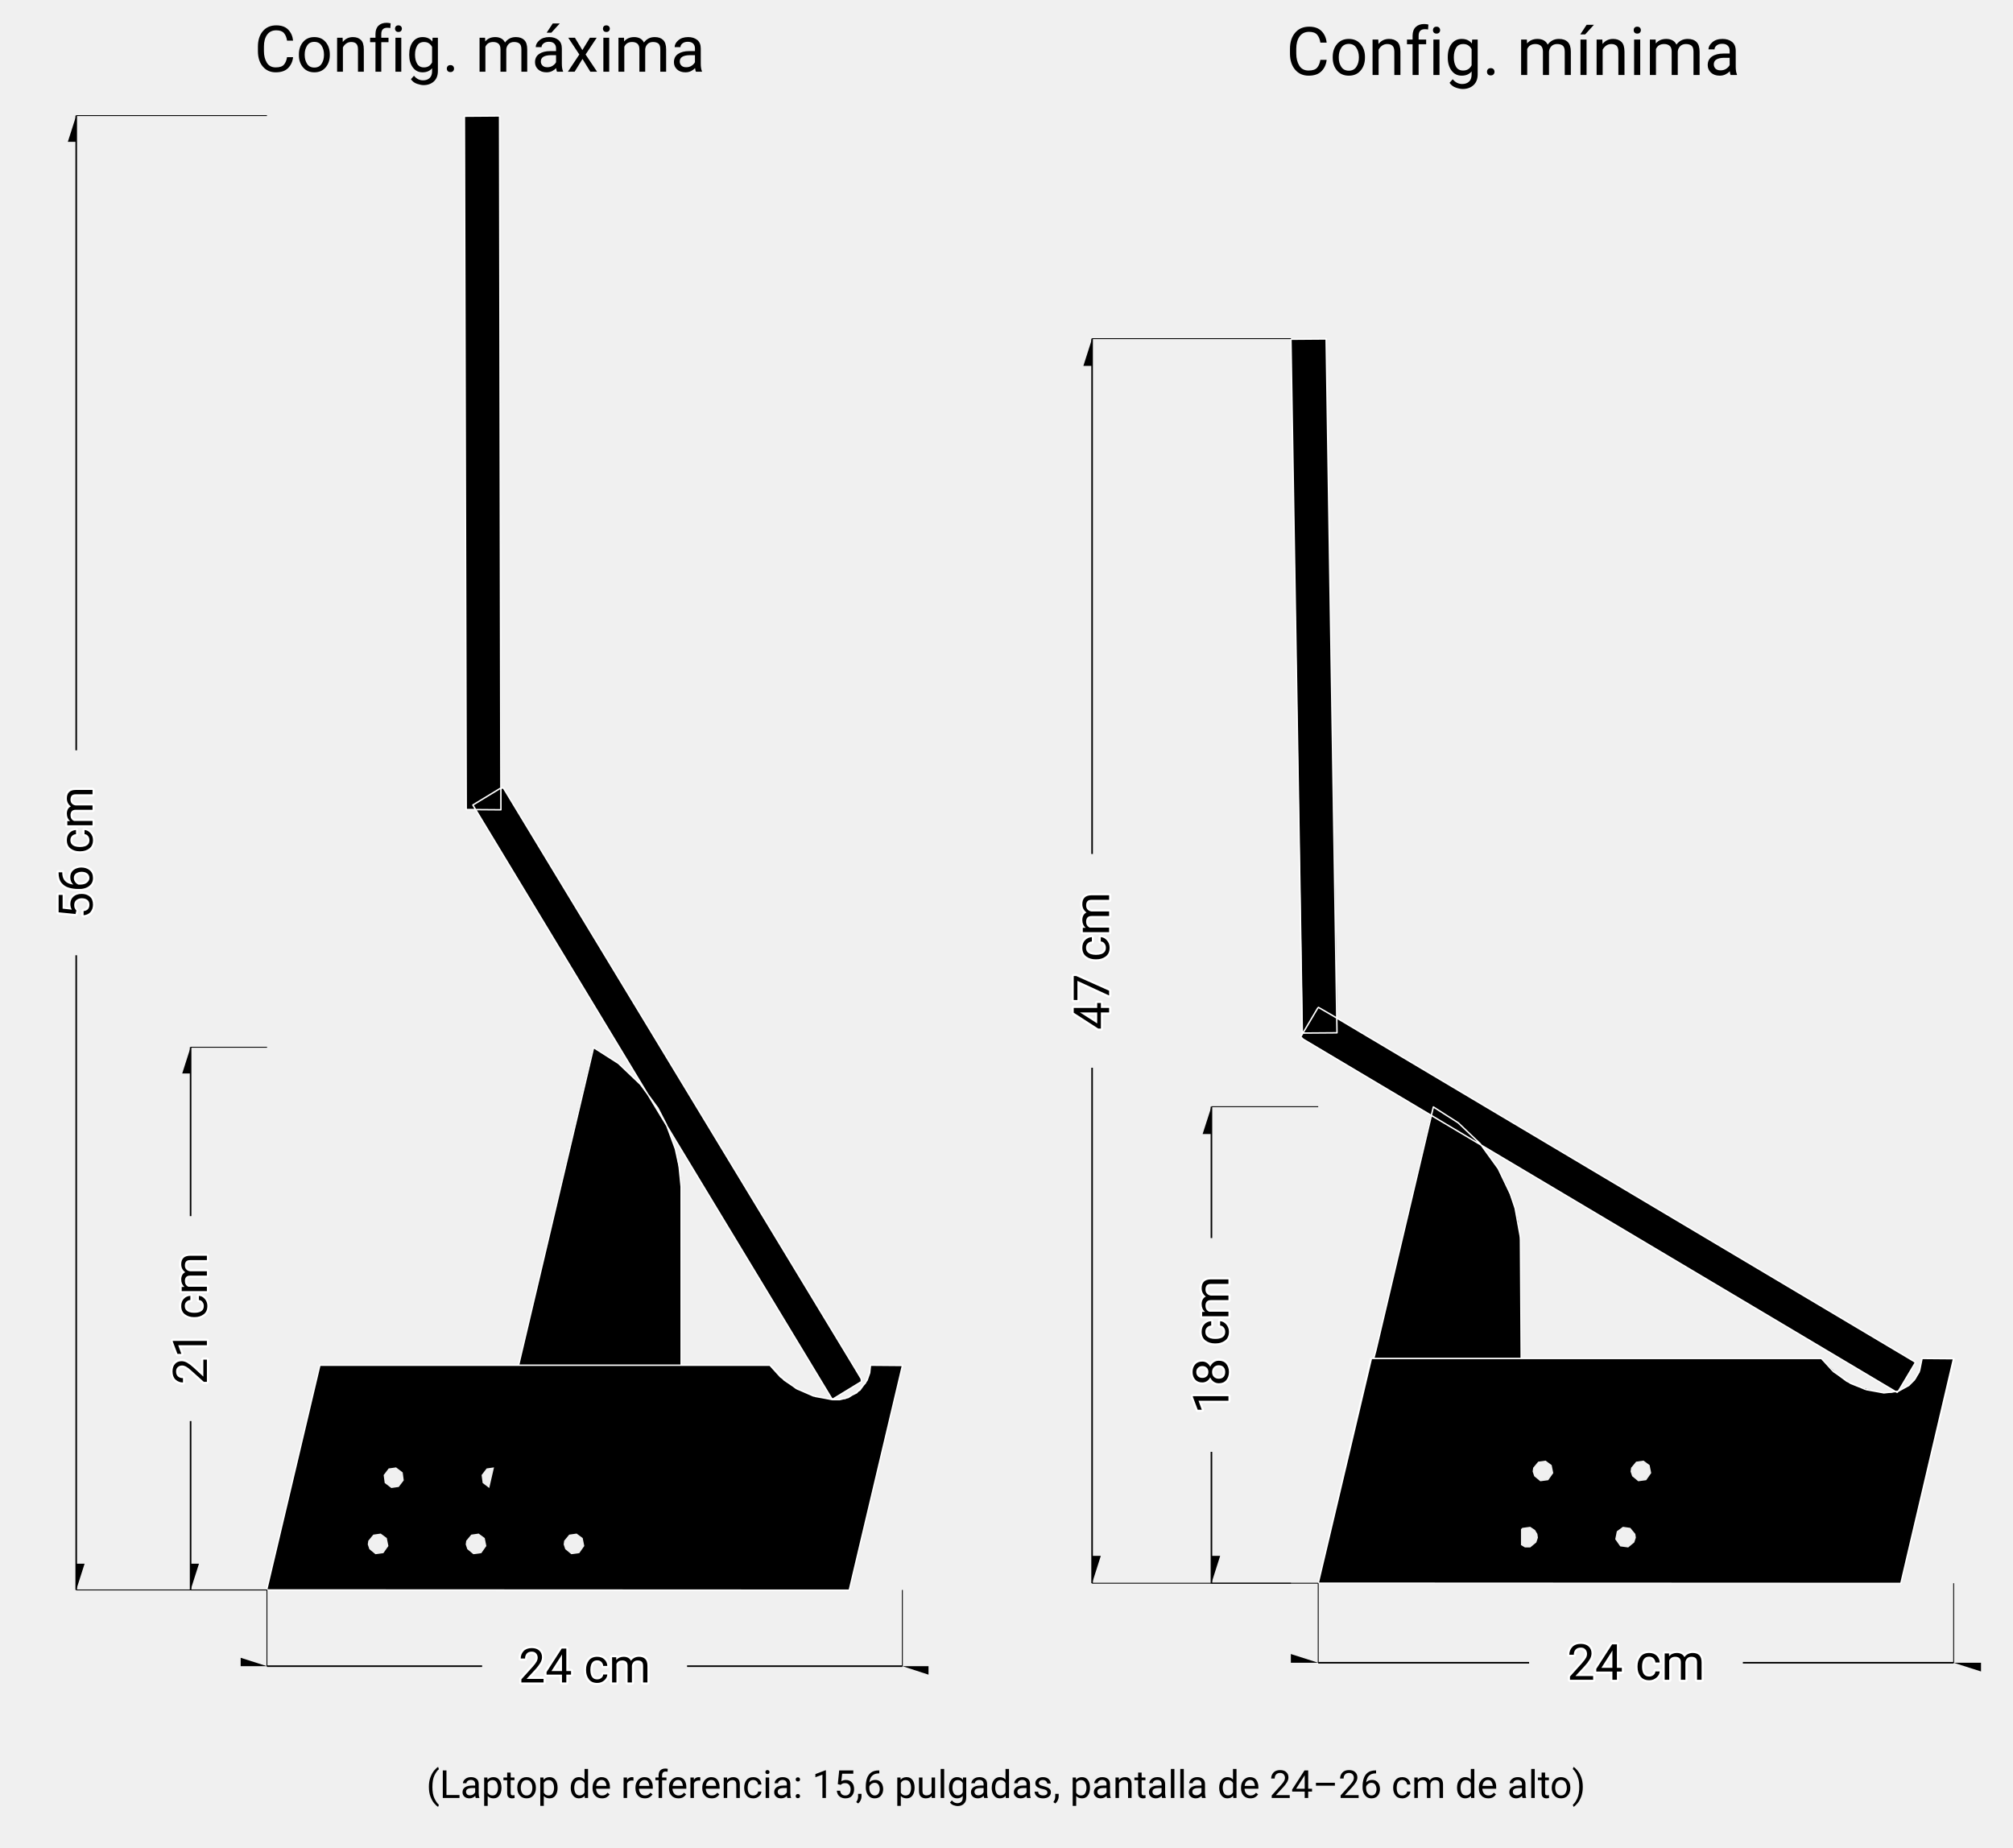
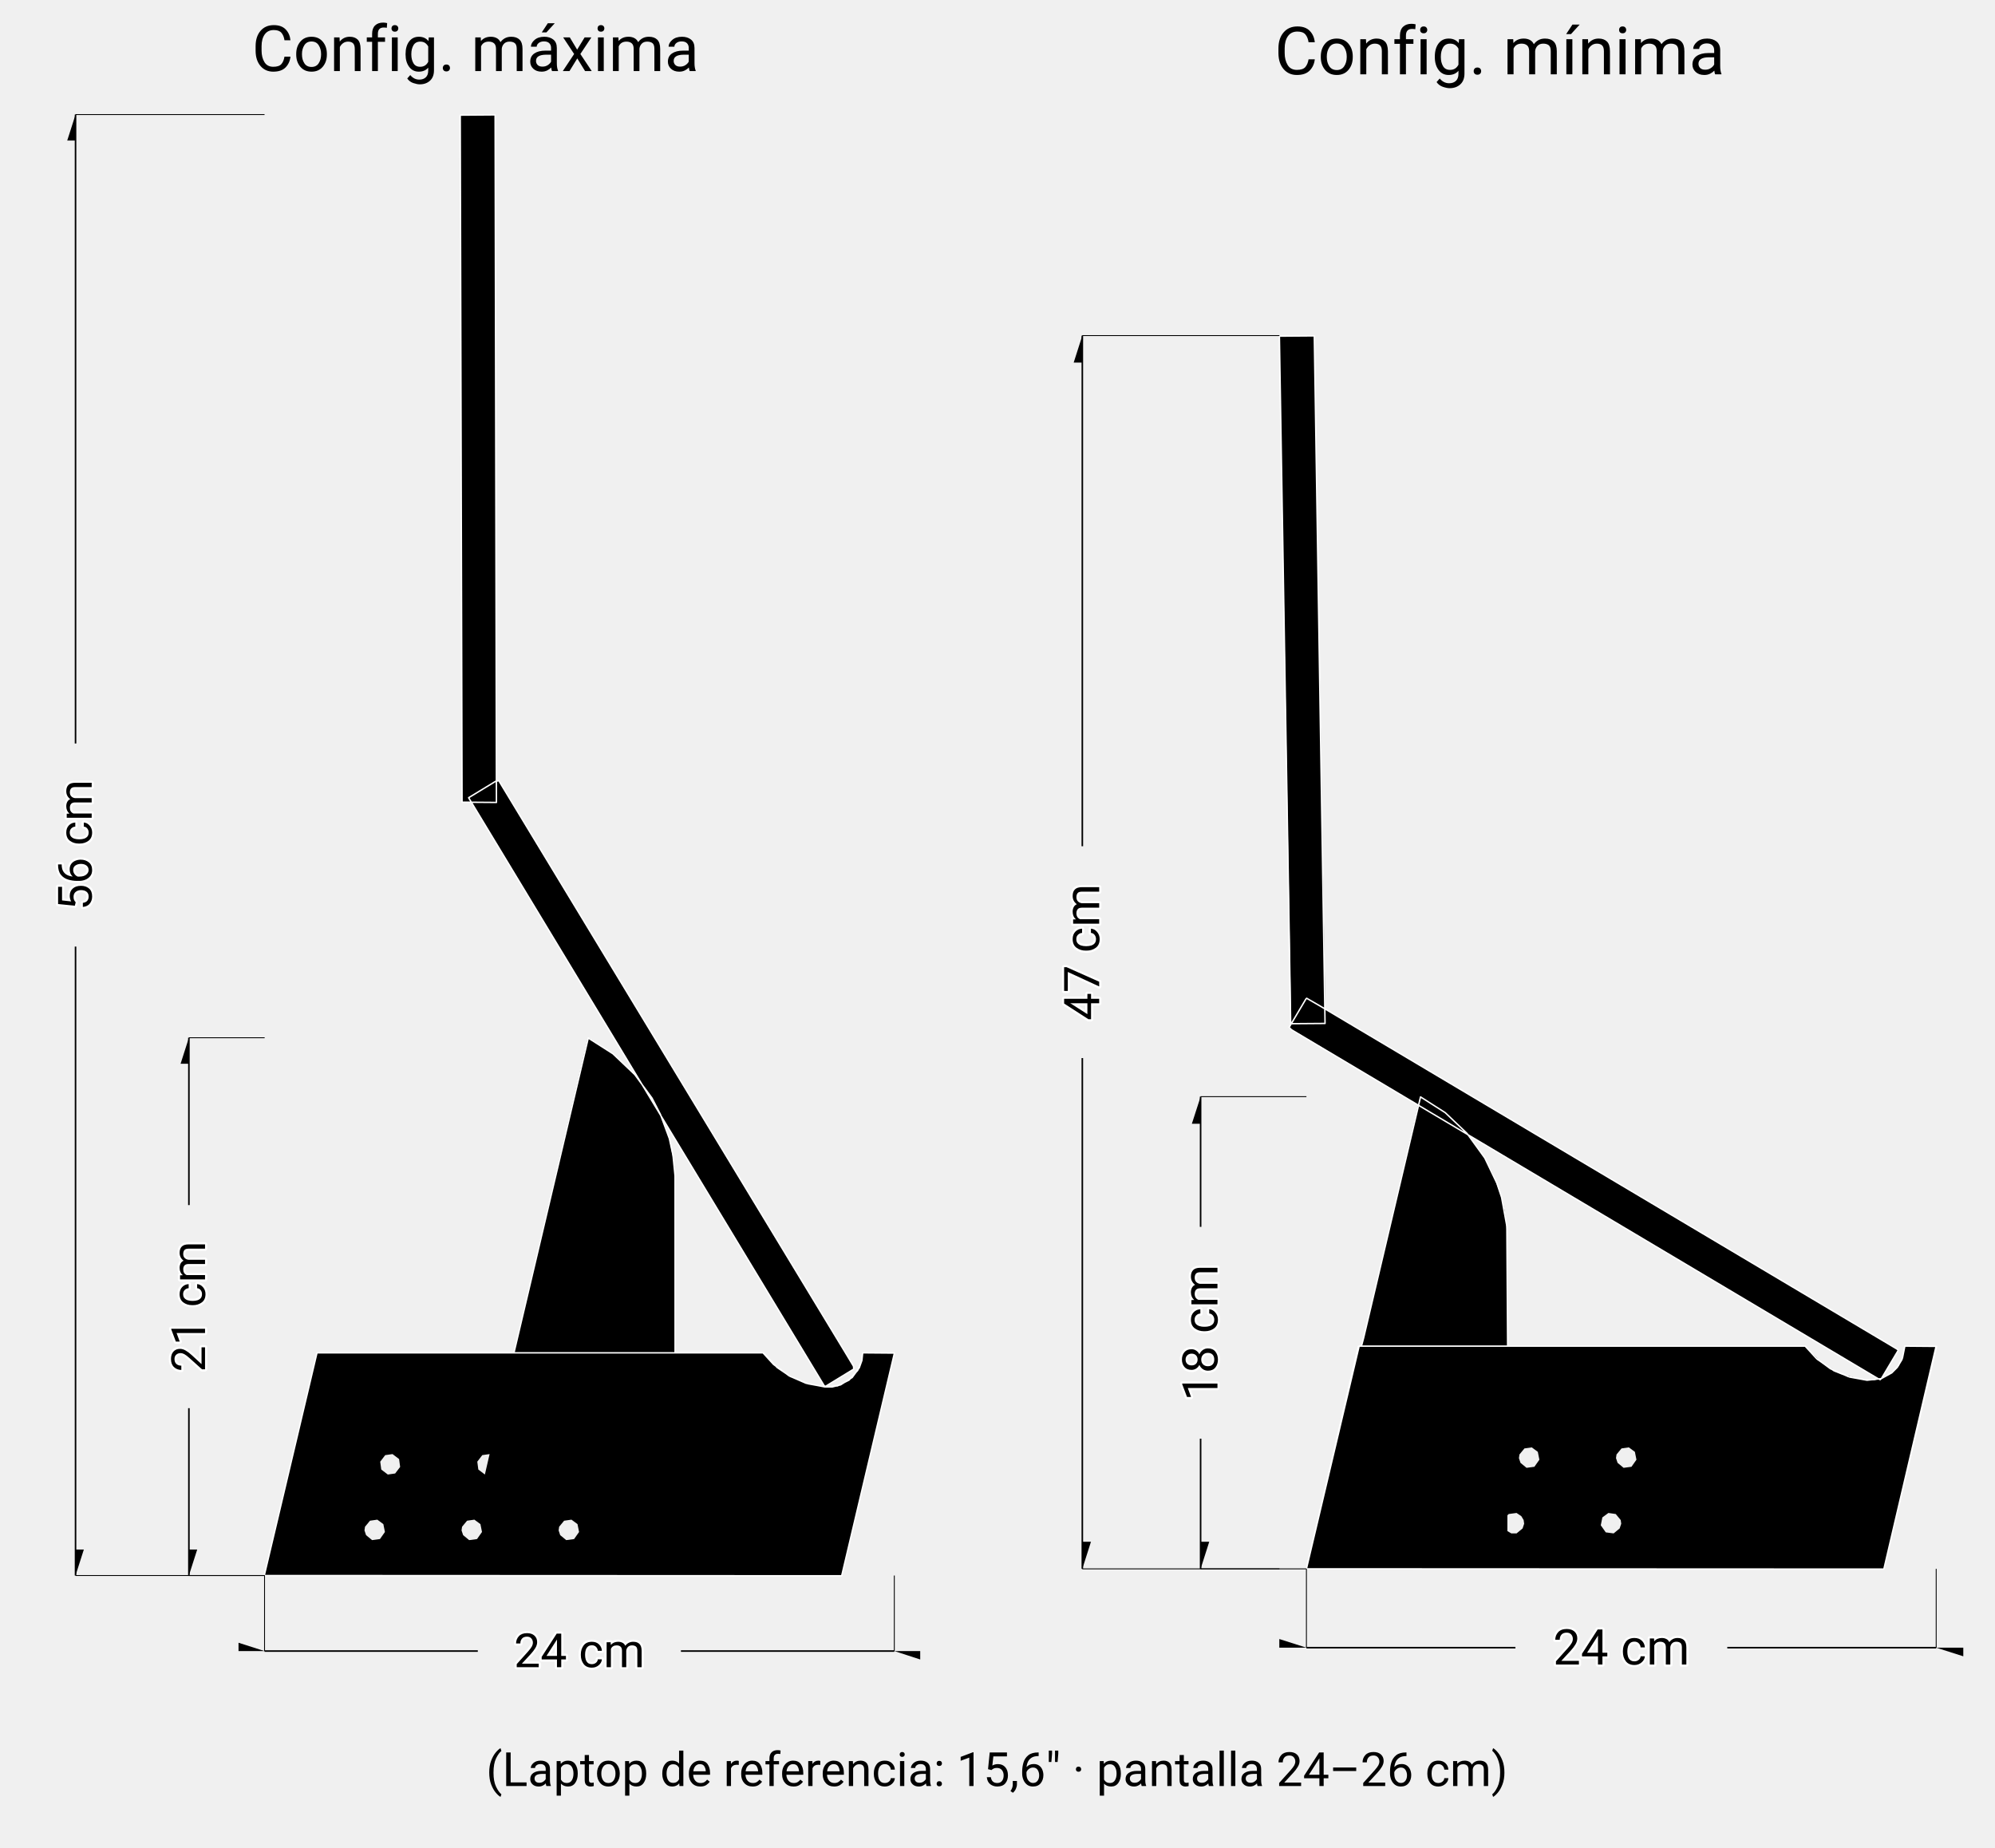
- <svg xmlns="http://www.w3.org/2000/svg" width="1825" height="1675" viewBox="0 0 1825 1675">
+ <svg xmlns="http://www.w3.org/2000/svg" width="1825" height="1690" viewBox="0 0 1825 1690">
  <g transform="translate(0,0)">
    <g fill="#000" fill-rule="evenodd" stroke="none">
      <path d="M 421.01,105.33 L 452.93,105.09 L 454.37,714.21 L 456.05,713.97 L 457.25,715.65 L 780.77,1249.89 L 781.01,1252.53 L 754.85,1268.61 L 766.13,1267.89 L 776.69,1262.61 L 784.61,1253.73 L 787.97,1246.05 L 789.17,1237.65 L 818.21,1237.89 L 769.97,1441.65 L 241.73,1441.41 L 289.73,1237.89 L 469.97,1237.65 L 537.41,950.85 L 538.13,949.65 L 539.57,950.13 L 560.69,964.05 L 584.45,987.33 L 431.33,734.37 L 422.69,733.89 Z M 340.37,1409.01 L 347.57,1408.05 L 352.13,1401.57 L 350.69,1394.37 L 345.17,1390.29 L 338.45,1391.25 L 333.89,1396.77 L 333.41,1400.13 L 334.85,1404.45 Z M 429.17,1409.01 L 436.37,1408.05 L 440.93,1401.57 L 439.49,1394.37 L 433.97,1390.29 L 427.25,1391.25 L 422.69,1396.77 L 422.21,1400.13 L 423.65,1404.45 Z M 517.97,1409.01 L 525.17,1408.05 L 529.73,1401.57 L 528.29,1394.37 L 522.77,1390.29 L 516.05,1391.25 L 511.49,1396.77 L 511.01,1400.13 L 512.45,1404.45 Z M 354.77,1349.01 L 361.49,1348.05 L 366.05,1342.05 L 365.09,1334.85 L 359.09,1330.29 L 352.37,1331.25 L 347.81,1337.25 L 348.77,1344.45 Z M 447.89,1330.29 L 441.17,1331.25 L 436.61,1337.25 L 437.57,1344.45 L 443.57,1349.01 Z M 605.33,1022.13 L 612.29,1041.57 L 617.09,1067.49 L 617.57,1237.41 L 698.45,1237.65 L 710.93,1251.09 L 722.93,1259.25 L 739.25,1265.97 L 754.13,1268.37 Z" />
    </g>
    <path d="M 241.73,1441.41 L 289.97,1237.65 L 470.21,1237.41 L 538.13,949.65 L 560.69,964.05 L 580.61,983.01 L 596.45,1004.61 L 604.13,1019.49 L 612.29,1041.57 L 615.65,1056.93 L 617.57,1076.13 L 617.57,1237.41 L 698.45,1237.65 L 710.93,1251.09 L 722.93,1259.25 L 739.25,1265.97 L 755.09,1268.85 L 761.33,1268.85 L 769.01,1266.93 L 779.57,1260.21 L 786.05,1251.33 L 788.45,1244.61 L 789.17,1237.65 L 818.21,1237.89 L 769.97,1441.65 Z M 241.73,1441.41 L 289.97,1237.65 L 697.97,1237.65 L 707.57,1248.21 L 721.97,1258.77 L 737.33,1265.49 L 754.61,1268.85 L 766.13,1267.89 L 776.69,1262.61 L 784.61,1253.73 L 787.97,1246.05 L 789.17,1237.65 L 818.21,1237.89 L 769.97,1441.65 Z M 428.69,729.81 L 453.17,714.93 L 456.29,714.21 L 773.57,1237.89 L 780.77,1249.89 L 781.01,1252.53 L 755.09,1268.37 L 753.89,1267.65 Z M 454.13,734.13 L 422.69,733.89 L 421.01,105.33 L 452.93,105.09 Z" fill="none" stroke="#fff" stroke-width="1.32" stroke-linejoin="round" />
    <g stroke="#000" stroke-width="1.44" fill="#000" font-family="Roboto, Arial, sans-serif" font-size="43.2">
      <line x1="69.1" y1="1441.4" x2="69.1" y2="866.0" />
      <line x1="69.1" y1="680.2" x2="69.1" y2="104.8" />
      <line x1="69.1" y1="1441.4" x2="242.0" y2="1441.4" stroke-width="0.8" />
      <line x1="69.1" y1="104.8" x2="242.0" y2="104.8" stroke-width="0.8" />
      <path d="M 69.1,1441.4 L 69.1,1417.6 L 76.7,1417.6 Z" stroke="none" />
      <path d="M 69.1,104.8 L 69.1,128.6 L 61.5,128.6 Z" stroke="none" />
      <text x="69.1" y="773.1" text-anchor="middle" dominant-baseline="central" paint-order="stroke" stroke="#fff" stroke-width="4" stroke-linejoin="round" transform="rotate(-90 69.1 773.1)">56 cm</text>
      <line x1="172.8" y1="1441.4" x2="172.8" y2="1288.3" />
      <line x1="172.8" y1="1102.5" x2="172.8" y2="949.4" />
      <line x1="172.8" y1="1441.4" x2="242.1" y2="1441.4" stroke-width="0.8" />
      <line x1="172.8" y1="949.4" x2="242.1" y2="949.4" stroke-width="0.8" />
      <path d="M 172.8,1441.4 L 172.8,1417.6 L 180.4,1417.6 Z" stroke="none" />
      <path d="M 172.8,949.4 L 172.8,973.2 L 165.2,973.2 Z" stroke="none" />
      <text x="172.8" y="1195.4" text-anchor="middle" dominant-baseline="central" paint-order="stroke" stroke="#fff" stroke-width="4" stroke-linejoin="round" transform="rotate(-90 172.8 1195.4)">21 cm</text>
      <line x1="242.0" y1="1510.5" x2="437.1" y2="1510.5" />
      <line x1="622.9" y1="1510.5" x2="818.1" y2="1510.5" />
      <line x1="242.0" y1="1510.5" x2="242.0" y2="1441.4" stroke-width="0.8" />
      <line x1="818.1" y1="1510.5" x2="818.1" y2="1441.4" stroke-width="0.8" />
      <path d="M 242.0,1510.5 L 218.2,1510.5 L 218.2,1502.9 Z" stroke="none" />
      <path d="M 818.1,1510.5 L 841.8,1510.5 L 841.8,1518.2 Z" stroke="none" />
      <text x="530.0" y="1510.5" text-anchor="middle" dominant-baseline="central" paint-order="stroke" stroke="#fff" stroke-width="4" stroke-linejoin="round">24 cm</text>
    </g>
    <text class="pt-plano__titulo" data-es="Config. máxima" data-en="Max config." x="435" y="65" text-anchor="middle" font-family="Roboto, Arial, sans-serif" font-size="58.3" fill="#000">Config. máxima</text>
  </g>
  <g transform="translate(918,0)">
    <g fill="#000" fill-rule="evenodd" stroke="none">
      <path d="M 252.37,307.52 L 284.29,307.28 L 294.37,923.12 L 816.85,1233.92 L 818.53,1235.12 L 803.41,1260.80 L 811.09,1256.96 L 818.53,1249.52 L 822.37,1242.32 L 824.53,1231.52 L 853.57,1231.76 L 805.33,1435.52 L 277.09,1435.28 L 324.61,1231.76 L 327.49,1231.28 L 329.41,1224.08 L 379.33,1010.96 L 261.25,940.40 L 263.17,937.04 Z M 462.13,1385.12 L 460.93,1386.32 L 460.93,1400.72 L 464.53,1402.88 L 469.33,1402.88 L 474.85,1398.32 L 476.29,1394.00 L 475.81,1390.64 L 473.65,1387.04 L 469.33,1384.16 Z M 558.13,1402.88 L 563.65,1398.32 L 565.09,1394.00 L 564.61,1390.64 L 560.05,1385.12 L 553.33,1384.16 L 547.81,1388.24 L 546.37,1395.44 L 550.93,1401.92 Z M 478.45,1342.88 L 485.65,1341.92 L 490.21,1335.44 L 488.77,1328.24 L 483.25,1324.16 L 476.53,1325.12 L 471.97,1330.64 L 471.49,1334.00 L 472.93,1338.32 Z M 567.25,1342.88 L 574.45,1341.92 L 579.01,1335.44 L 577.57,1328.24 L 572.05,1324.16 L 565.33,1325.12 L 560.77,1330.64 L 560.29,1334.00 L 561.73,1338.32 Z M 800.77,1261.52 L 424.45,1037.84 L 440.29,1059.44 L 447.49,1073.36 L 455.65,1095.44 L 458.53,1107.92 L 460.93,1130.96 L 461.17,1231.52 L 733.33,1231.52 L 749.17,1247.36 L 765.97,1256.96 L 786.13,1262.24 L 796.69,1262.72 Z" />
    </g>
    <path d="M 853.09,1231.76 L 805.33,1435.52 L 277.09,1435.28 L 324.61,1231.76 L 327.49,1231.28 L 329.41,1224.08 L 381.49,1003.52 L 404.05,1017.92 L 423.97,1036.88 L 440.29,1059.44 L 451.33,1082.48 L 455.65,1095.44 L 460.45,1121.84 L 461.17,1231.52 L 733.33,1231.52 L 744.37,1243.52 L 759.73,1254.08 L 774.13,1259.84 L 789.97,1262.72 L 802.93,1261.28 L 813.01,1255.52 L 818.53,1249.52 L 822.37,1242.32 L 824.53,1231.52 Z M 277.09,1435.28 L 325.33,1231.52 L 733.33,1231.52 L 743.41,1242.56 L 756.37,1252.16 L 772.69,1259.36 L 789.97,1262.72 L 802.93,1261.28 L 812.53,1256.00 L 817.57,1250.96 L 821.89,1243.76 L 824.53,1231.52 L 853.57,1231.76 L 805.33,1435.52 Z M 276.61,914.00 L 277.33,913.28 L 289.81,920.48 L 816.85,1233.92 L 818.53,1235.12 L 818.05,1236.08 L 803.17,1261.04 L 801.97,1262.24 L 800.05,1261.28 L 263.41,942.08 L 261.25,939.92 Z M 294.13,936.32 L 262.69,936.56 L 252.37,307.52 L 284.29,307.28 Z" fill="none" stroke="#fff" stroke-width="1.32" stroke-linejoin="round" />
    <g stroke="#000" stroke-width="1.44" fill="#000" font-family="Roboto, Arial, sans-serif" font-size="45.1">
      <line x1="72.1" y1="1435.3" x2="72.1" y2="968.0" />
      <line x1="72.1" y1="774.2" x2="72.1" y2="307.0" />
      <line x1="72.1" y1="1435.3" x2="252.4" y2="1435.3" stroke-width="0.8" />
      <line x1="72.1" y1="307.0" x2="252.4" y2="307.0" stroke-width="0.8" />
      <path d="M 72.1,1435.3 L 72.1,1410.5 L 80.0,1410.5 Z" stroke="none" />
      <path d="M 72.1,307.0 L 72.1,331.7 L 64.2,331.7 Z" stroke="none" />
      <text x="72.1" y="871.1" text-anchor="middle" dominant-baseline="central" paint-order="stroke" stroke="#fff" stroke-width="4" stroke-linejoin="round" transform="rotate(-90 72.1 871.1)">47 cm</text>
      <line x1="180.3" y1="1435.3" x2="180.3" y2="1316.2" />
      <line x1="180.3" y1="1122.4" x2="180.3" y2="1003.3" />
      <line x1="180.3" y1="1435.3" x2="277.1" y2="1435.3" stroke-width="0.8" />
      <line x1="180.3" y1="1003.3" x2="277.1" y2="1003.3" stroke-width="0.8" />
      <path d="M 180.3,1435.3 L 180.3,1410.5 L 188.2,1410.5 Z" stroke="none" />
      <path d="M 180.3,1003.3 L 180.3,1028.1 L 172.3,1028.1 Z" stroke="none" />
      <text x="180.3" y="1219.3" text-anchor="middle" dominant-baseline="central" paint-order="stroke" stroke="#fff" stroke-width="4" stroke-linejoin="round" transform="rotate(-90 180.3 1219.3)">18 cm</text>
      <line x1="277.1" y1="1507.4" x2="468.3" y2="1507.4" />
      <line x1="662.1" y1="1507.4" x2="853.2" y2="1507.4" />
      <line x1="277.1" y1="1507.4" x2="277.1" y2="1435.3" stroke-width="0.8" />
      <line x1="853.2" y1="1507.4" x2="853.2" y2="1435.3" stroke-width="0.8" />
      <path d="M 277.1,1507.4 L 252.3,1507.4 L 252.3,1499.5 Z" stroke="none" />
      <path d="M 853.2,1507.4 L 878.0,1507.4 L 878.0,1515.3 Z" stroke="none" />
      <text x="565.2" y="1507.4" text-anchor="middle" dominant-baseline="central" paint-order="stroke" stroke="#fff" stroke-width="4" stroke-linejoin="round">24 cm</text>
    </g>
    <text class="pt-plano__titulo" data-es="Config. mínima" data-en="Min config." x="454" y="68" text-anchor="middle" font-family="Roboto, Arial, sans-serif" font-size="60.8" fill="#000">Config. mínima</text>
  </g>
-   <text class="pt-plano__nota" data-es="(Laptop de referencia: 15,6 pulgadas, pantalla de 24–26 cm de alto)" data-en="(Reference laptop: 15.6 inch, screen 24–26 cm tall)" x="912" y="1630" text-anchor="middle" font-family="Roboto, Arial, sans-serif" font-size="35.1" fill="#000">(Laptop de referencia: 15,6 pulgadas, pantalla de 24–26 cm de alto)</text>
+   <text class="pt-plano__nota" data-es="(Laptop de referencia: 15,6″ · pantalla 24–26 cm)" data-en="(Reference laptop: 15.6″ · screen 24–26 cm)" x="912" y="1634" text-anchor="middle" font-family="Roboto, Arial, sans-serif" font-size="43.2" fill="#000">(Laptop de referencia: 15,6″ · pantalla 24–26 cm)</text>
</svg>
